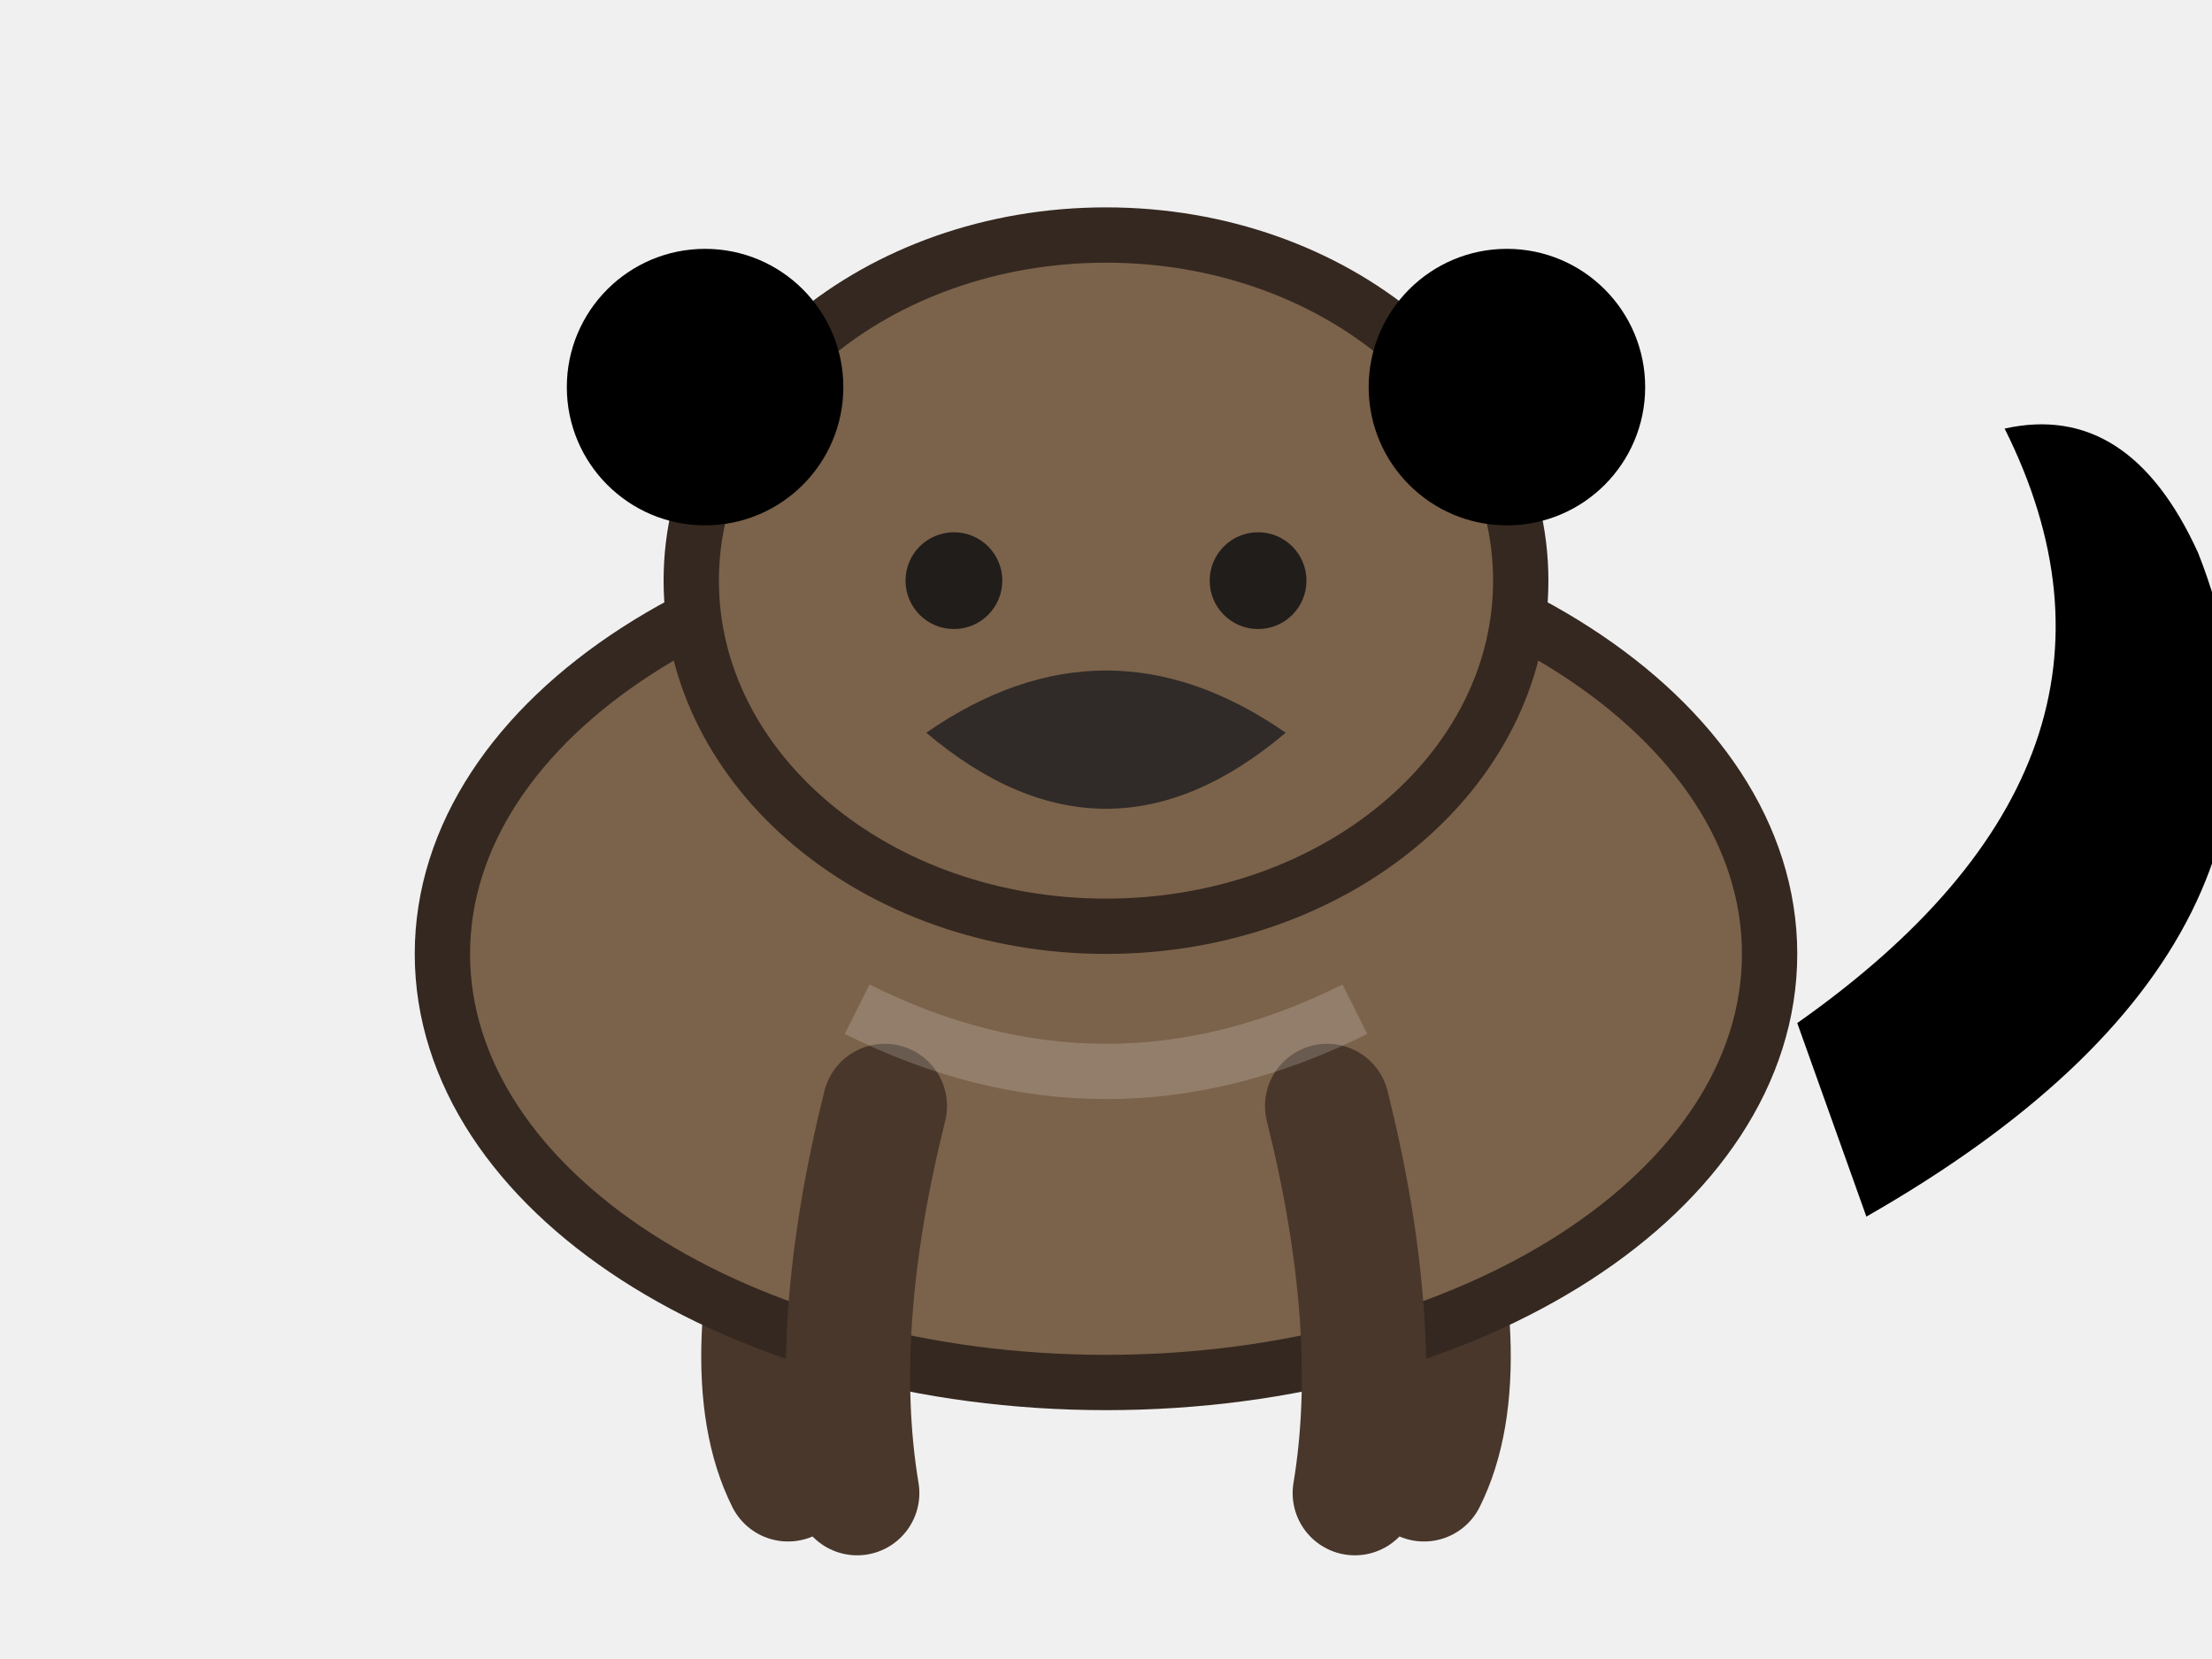
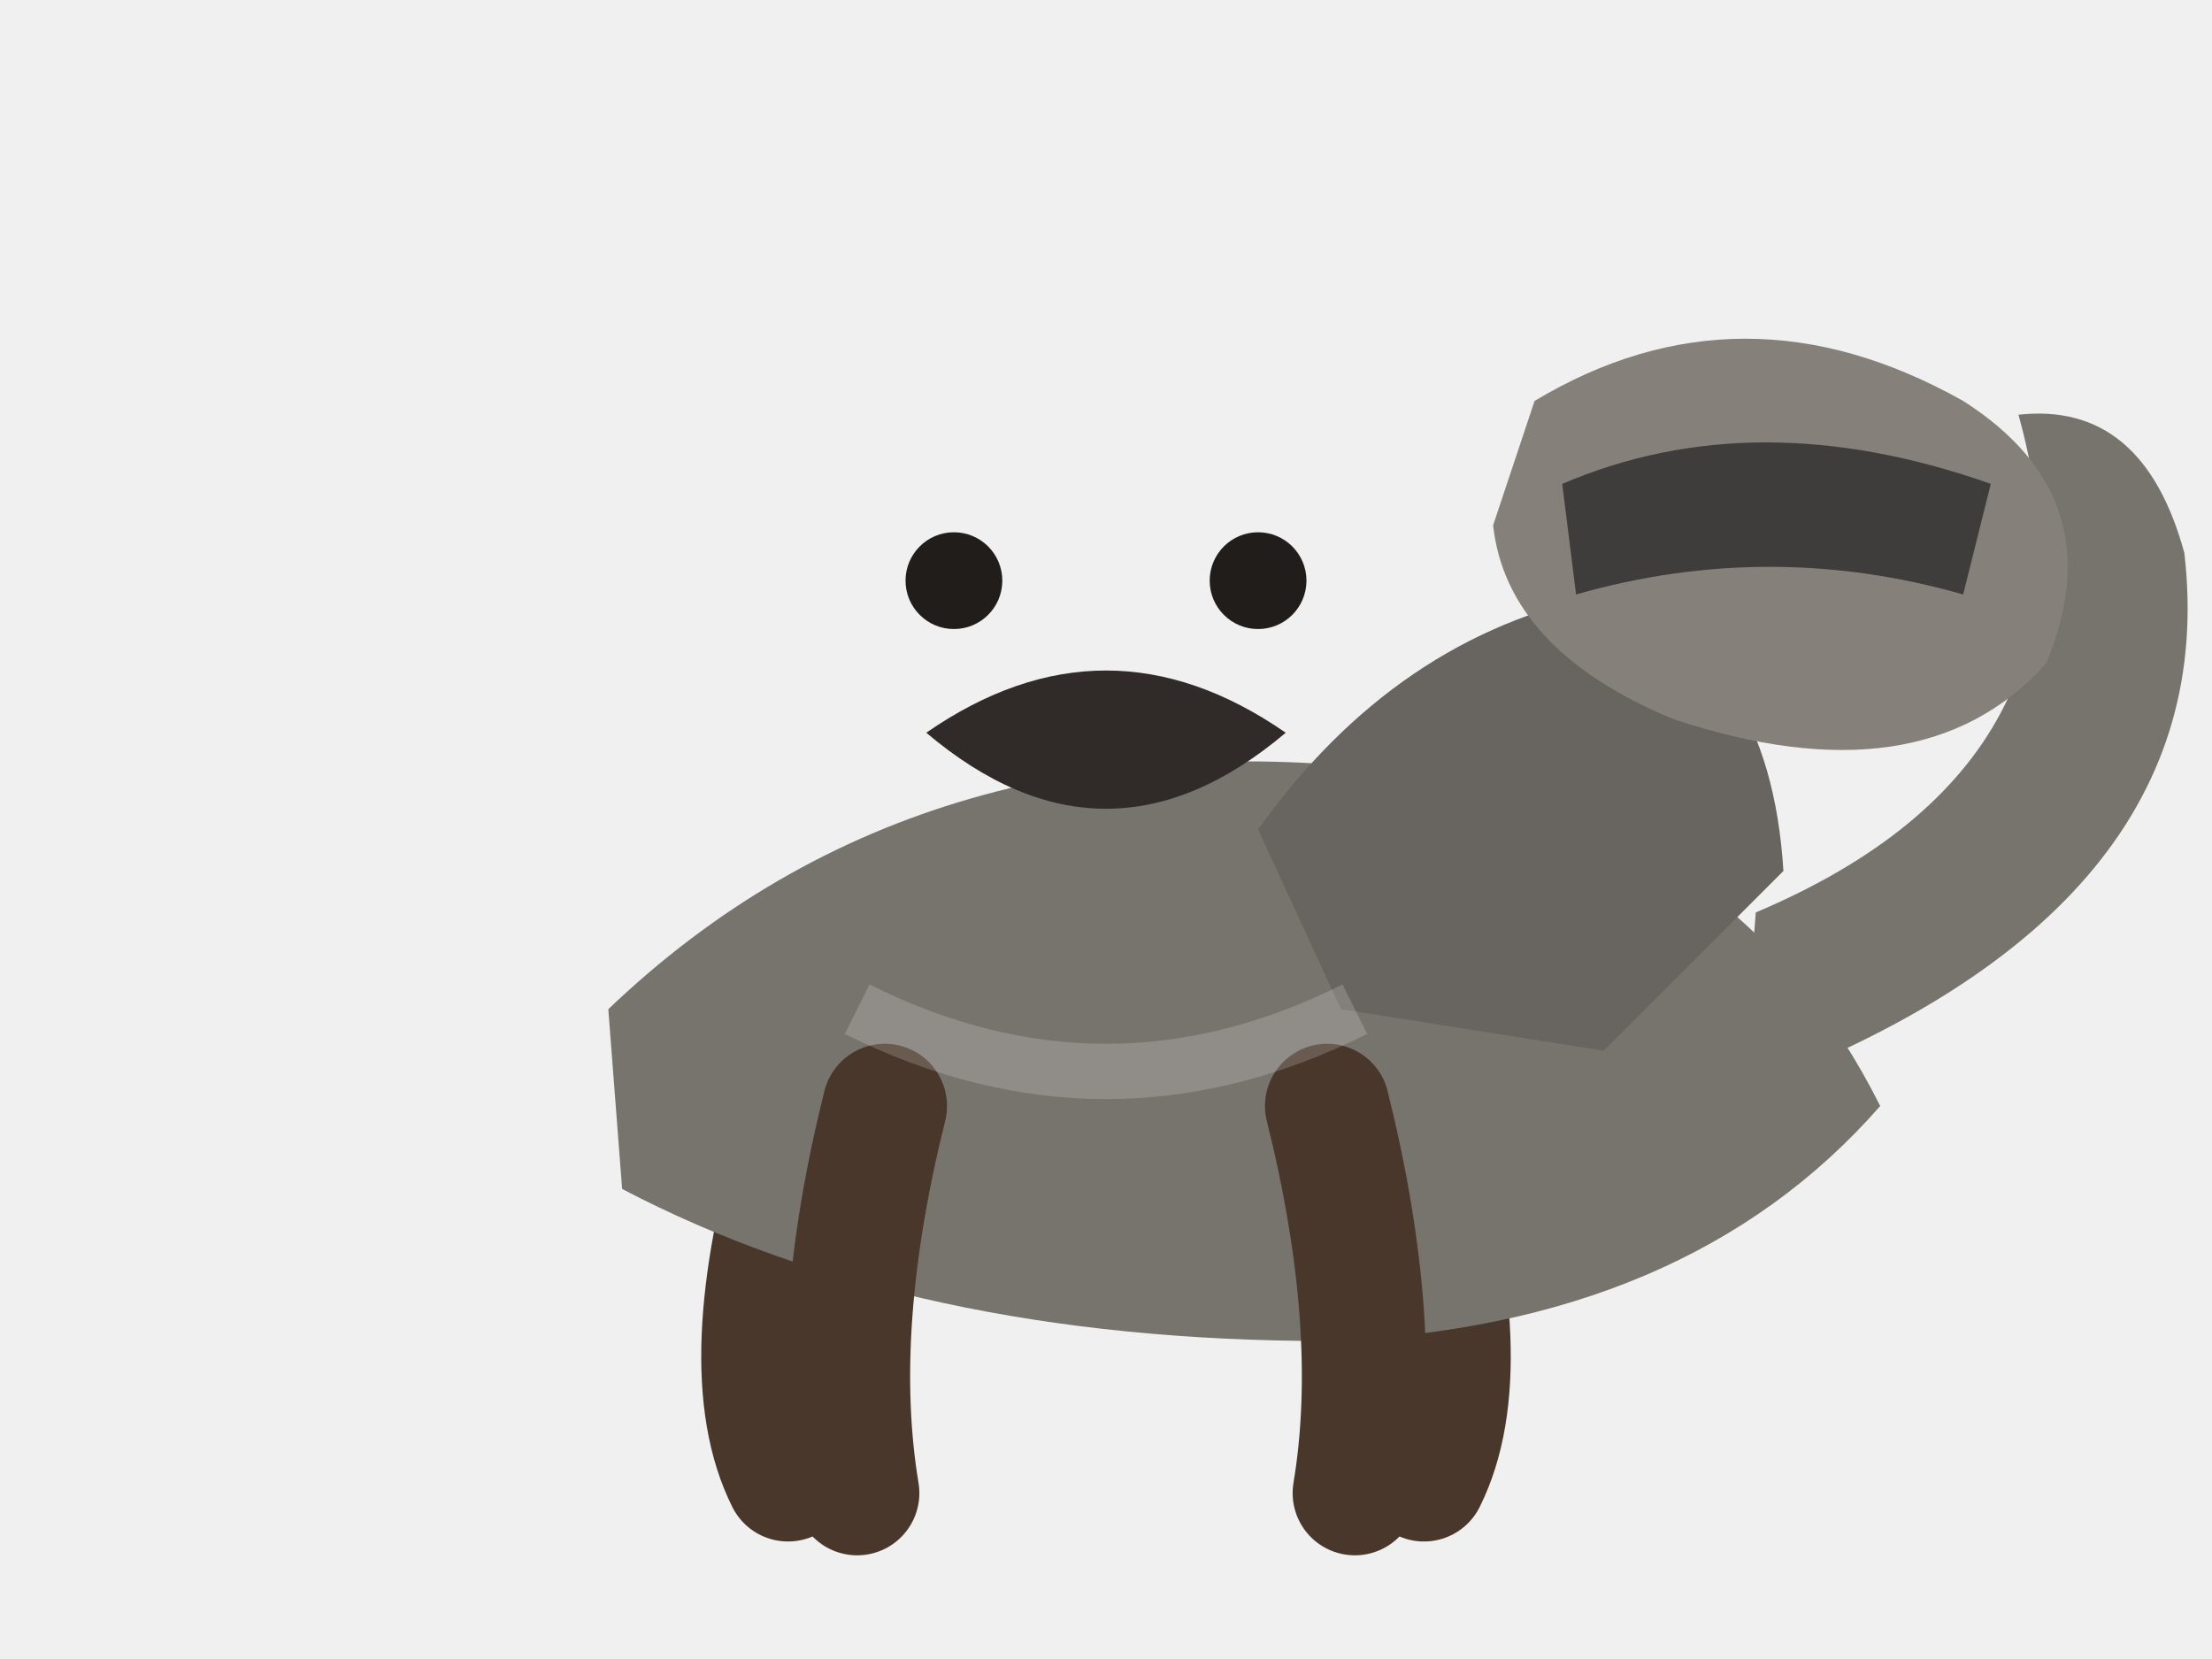
<svg xmlns="http://www.w3.org/2000/svg" viewBox="0 0 160 120" role="img" aria-label="raccoon pet master artwork">
  <g id="pet-root">
    <g id="tail">
-       <path d="M135 88 Q170 68 159 40 Q154 29 145 31 Q157 55 130 74" />
+       <path d="M126 79 Q161 66 158 40 Q155 29 146 30 Q153 55 127 66 Z" fill="#77736d" />
    </g>
    <g id="hind-legs">
      <path d="M58 82 Q53 99 57 107" fill="none" stroke="#49372b" stroke-width="9" stroke-linecap="round" />
      <path d="M102 82 Q107 99 103 107" fill="none" stroke="#49372b" stroke-width="9" stroke-linecap="round" />
    </g>
    <g id="body">
-       <ellipse cx="80" cy="69" rx="48" ry="31" fill="#7b624a" stroke="#342820" stroke-width="4" />
+       <path d="M44 73 Q67 51 103 56 Q126 60 136 80 Q122 96 96 97 Q66 97 45 86 Z" fill="#77736d" />
    </g>
    <g id="front-legs">
      <path d="M64 80 Q60 96 62 108" fill="none" stroke="#49372b" stroke-width="9" stroke-linecap="round" />
      <path d="M96 80 Q100 96 98 108" fill="none" stroke="#49372b" stroke-width="9" stroke-linecap="round" />
    </g>
    <g id="neck">
-       <path d="M60 54 Q62 33 80 29 Q98 33 100 54" fill="#7b624a" stroke="#342820" stroke-width="4" />
+       <path d="M91 60 Q101 46 116 43 Q128 47 129 63 L116 76 L97 73 Z" fill="#68645f" />
    </g>
    <g id="head">
-       <ellipse cx="80" cy="42" rx="30" ry="25" fill="#7b624a" stroke="#342820" stroke-width="4" />
-       <circle cx="51" cy="28" r="10" />
-       <circle cx="109" cy="28" r="10" />
+       <path d="M111 29 Q126 20 142 29 Q153 36 148 48 Q139 58 121 52 Q109 47 108 38 Z" fill="#85817a" />
+       <path d="M113 35 Q127 29 144 35 L142 43 Q128 39 114 43 Z" fill="#3f3d3b" />
    </g>
    <g id="face">
      <circle cx="69" cy="42" r="3.5" fill="#211d1b" />
      <circle cx="91" cy="42" r="3.5" fill="#211d1b" />
      <path d="M75 52 Q80 56 85 52" fill="none" stroke="#342820" stroke-width="2.5" stroke-linecap="round" />
    </g>
    <g id="species-surface">
      <path d="M67 53 Q80 44 93 53 Q80 64 67 53" fill="#302b28" />
    </g>
    <g id="markings">
      <path d="M62 73 Q80 82 98 73" fill="none" stroke="#ffffff" stroke-opacity=".18" stroke-width="4" />
    </g>
  </g>
</svg>
